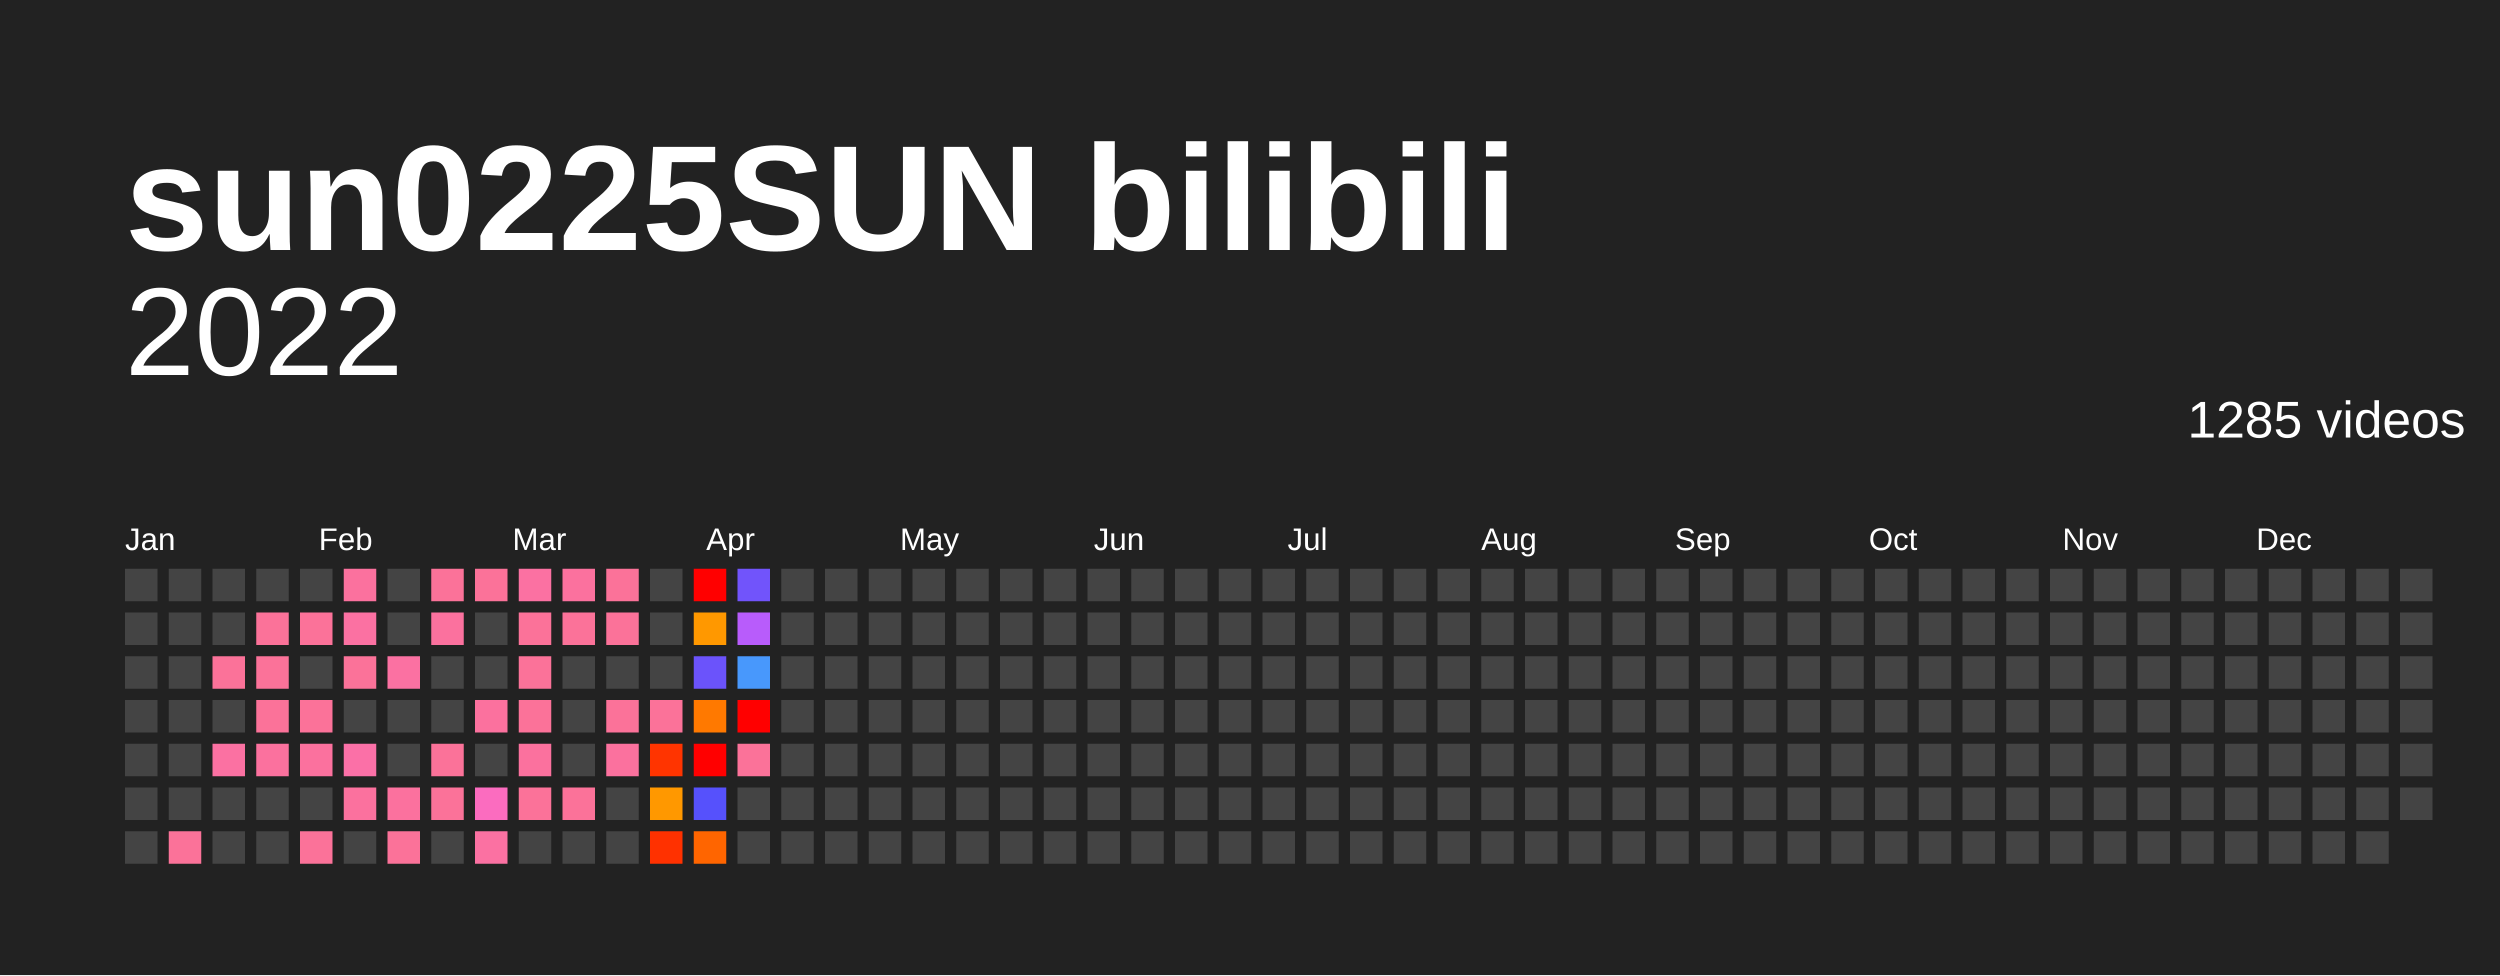
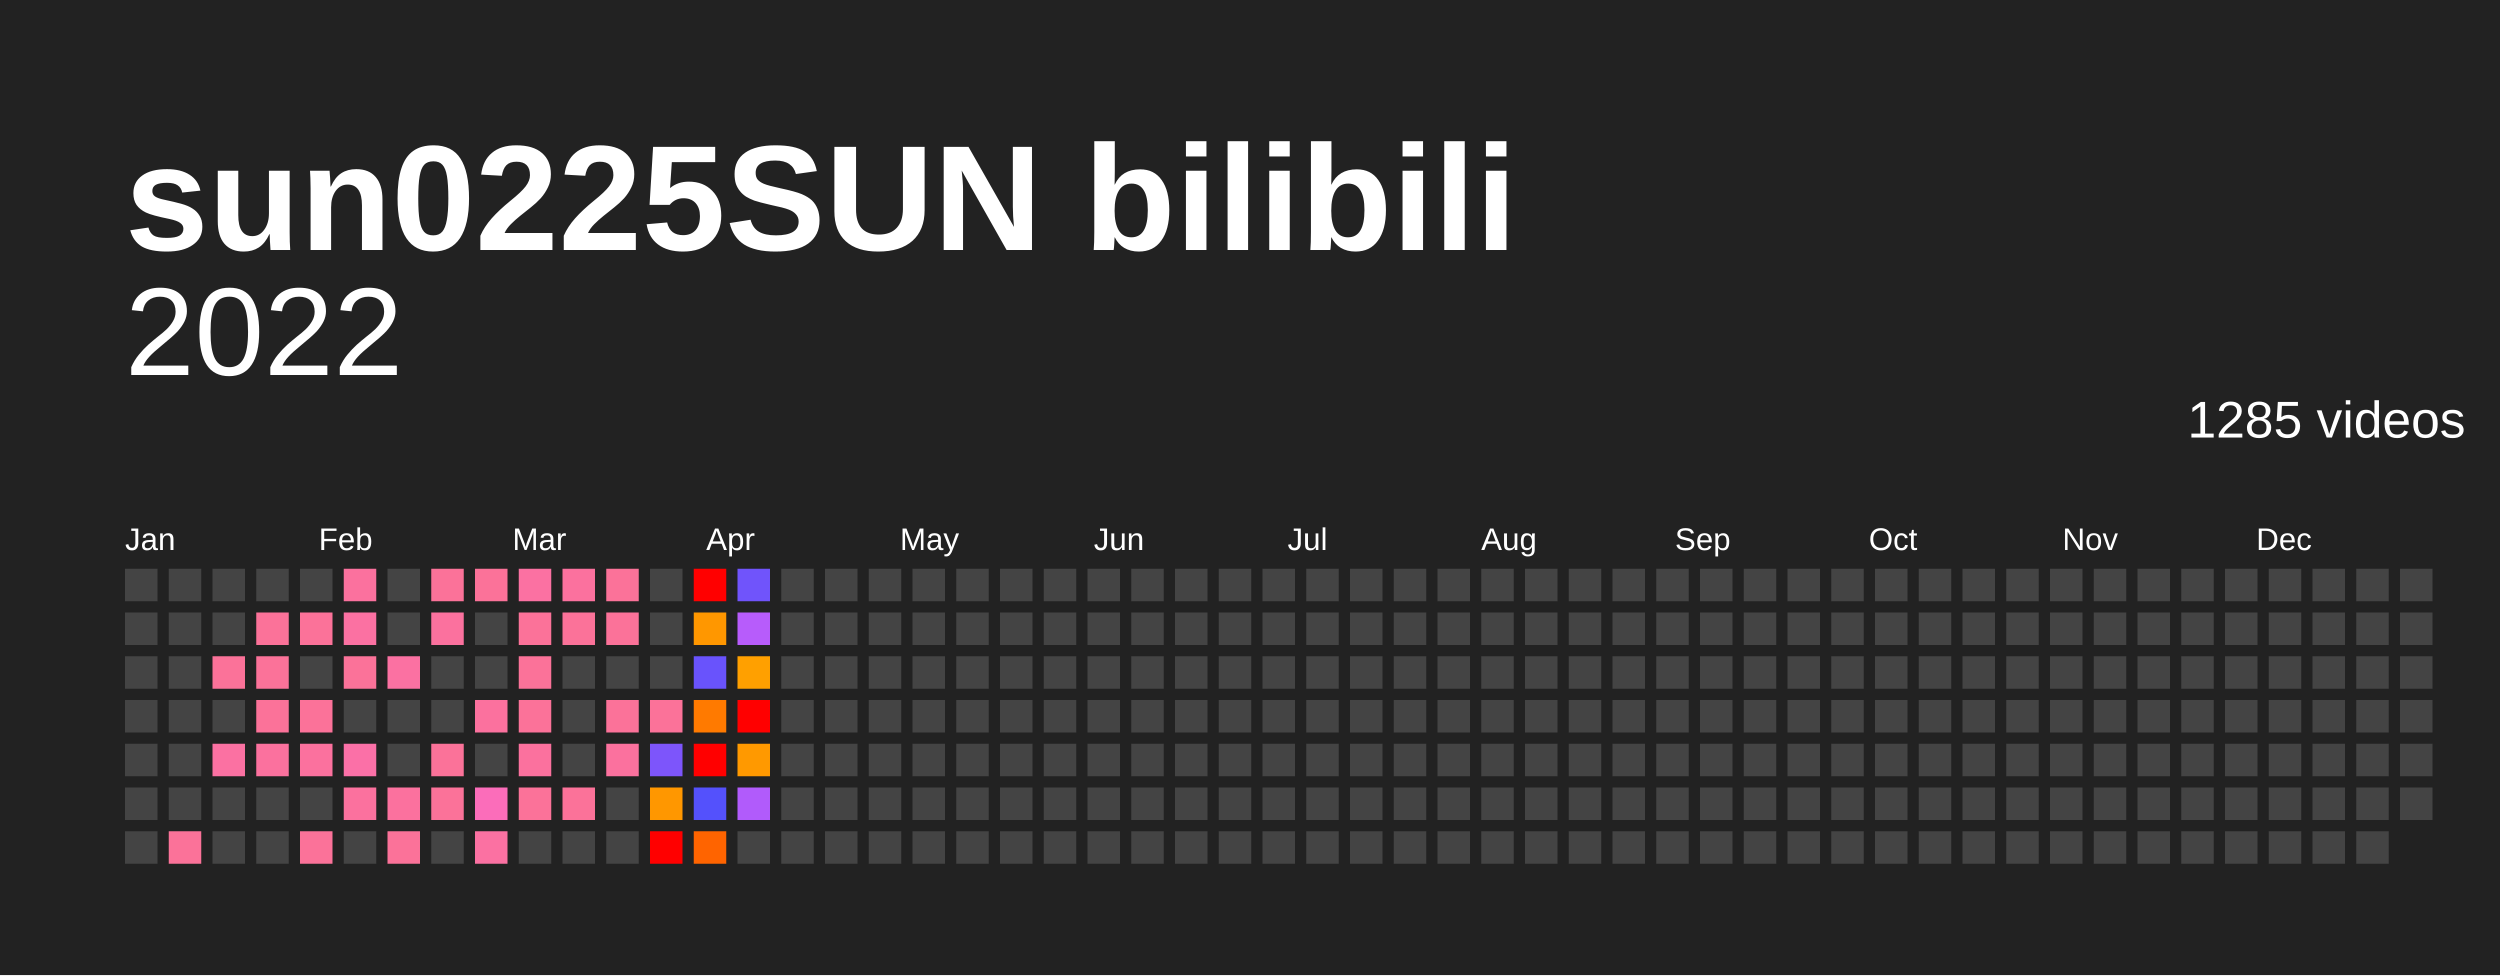
<svg xmlns="http://www.w3.org/2000/svg" baseProfile="full" height="78mm" version="1.1" viewBox="0,0,200,78" width="200mm">
  <defs />
  <rect fill="#222222" height="78" width="200" x="0" y="0" />
  <text fill="#FFFFFF" style="font-size:12px; font-family:Arial; font-weight:bold;" x="10" y="20">sun0225SUN bilibili</text>
  <text alignment-baseline="hanging" fill="#FFFFFF" style="font-size:10.0px; font-family:Arial;" x="10" y="30">2022</text>
  <text alignment-baseline="hanging" fill="#FFFFFF" style="font-size:4.125px; font-family:Arial;" x="175" y="35">1285 videos</text>
  <text fill="#FFFFFF" style="font-size:2.5px; font-family:Arial" x="10.0" y="44">Jan</text>
  <text fill="#FFFFFF" style="font-size:2.5px; font-family:Arial" x="25.5" y="44">Feb</text>
  <text fill="#FFFFFF" style="font-size:2.5px; font-family:Arial" x="41.0" y="44">Mar</text>
  <text fill="#FFFFFF" style="font-size:2.5px; font-family:Arial" x="56.5" y="44">Apr</text>
  <text fill="#FFFFFF" style="font-size:2.5px; font-family:Arial" x="72.0" y="44">May</text>
  <text fill="#FFFFFF" style="font-size:2.5px; font-family:Arial" x="87.5" y="44">Jun</text>
  <text fill="#FFFFFF" style="font-size:2.5px; font-family:Arial" x="103.0" y="44">Jul</text>
  <text fill="#FFFFFF" style="font-size:2.5px; font-family:Arial" x="118.5" y="44">Aug</text>
  <text fill="#FFFFFF" style="font-size:2.5px; font-family:Arial" x="134.0" y="44">Sep</text>
  <text fill="#FFFFFF" style="font-size:2.5px; font-family:Arial" x="149.5" y="44">Oct</text>
  <text fill="#FFFFFF" style="font-size:2.5px; font-family:Arial" x="165.0" y="44">Nov</text>
  <text fill="#FFFFFF" style="font-size:2.5px; font-family:Arial" x="180.5" y="44">Dec</text>
  <rect fill="#444444" height="2.6" width="2.6" x="10.0" y="45.5" />
  <rect fill="#444444" height="2.6" width="2.6" x="10.0" y="49.0" />
  <rect fill="#444444" height="2.6" width="2.6" x="10.0" y="52.5" />
  <rect fill="#444444" height="2.6" width="2.6" x="10.0" y="56.0" />
  <rect fill="#444444" height="2.6" width="2.6" x="10.0" y="59.5" />
  <rect fill="#444444" height="2.6" width="2.6" x="10.0" y="63.0" />
  <rect fill="#444444" height="2.6" width="2.6" x="10.0" y="66.5" />
  <rect fill="#444444" height="2.6" width="2.6" x="13.5" y="45.5" />
  <rect fill="#444444" height="2.6" width="2.6" x="13.5" y="49.0" />
  <rect fill="#444444" height="2.6" width="2.6" x="13.5" y="52.5" />
  <rect fill="#444444" height="2.6" width="2.6" x="13.5" y="56.0" />
  <rect fill="#444444" height="2.6" width="2.6" x="13.5" y="59.5" />
  <rect fill="#444444" height="2.6" width="2.6" x="13.5" y="63.0" />
  <rect fill="#fb7299" height="2.6" width="2.6" x="13.5" y="66.5" />
  <rect fill="#444444" height="2.6" width="2.6" x="17.0" y="45.5" />
  <rect fill="#444444" height="2.6" width="2.6" x="17.0" y="49.0" />
  <rect fill="#fb7299" height="2.6" width="2.6" x="17.0" y="52.5" />
  <rect fill="#444444" height="2.6" width="2.6" x="17.0" y="56.0" />
  <rect fill="#fb71a2" height="2.6" width="2.6" x="17.0" y="59.5" />
  <rect fill="#444444" height="2.6" width="2.6" x="17.0" y="63.0" />
  <rect fill="#444444" height="2.6" width="2.6" x="17.0" y="66.5" />
  <rect fill="#444444" height="2.6" width="2.6" x="20.5" y="45.5" />
  <rect fill="#fb7299" height="2.6" width="2.6" x="20.5" y="49.0" />
  <rect fill="#fb7299" height="2.6" width="2.6" x="20.5" y="52.5" />
  <rect fill="#fb7299" height="2.6" width="2.6" x="20.5" y="56.0" />
  <rect fill="#fb719e" height="2.6" width="2.6" x="20.5" y="59.5" />
  <rect fill="#444444" height="2.6" width="2.6" x="20.5" y="63.0" />
  <rect fill="#444444" height="2.6" width="2.6" x="20.5" y="66.5" />
  <rect fill="#444444" height="2.6" width="2.6" x="24.0" y="45.5" />
  <rect fill="#fb7299" height="2.6" width="2.6" x="24.0" y="49.0" />
  <rect fill="#444444" height="2.6" width="2.6" x="24.0" y="52.5" />
  <rect fill="#fb7299" height="2.6" width="2.6" x="24.0" y="56.0" />
  <rect fill="#fb719e" height="2.6" width="2.6" x="24.0" y="59.5" />
  <rect fill="#444444" height="2.6" width="2.6" x="24.0" y="63.0" />
  <rect fill="#fb7299" height="2.6" width="2.6" x="24.0" y="66.5" />
  <rect fill="#fb719e" height="2.6" width="2.6" x="27.5" y="45.5" />
  <rect fill="#fb71a2" height="2.6" width="2.6" x="27.5" y="49.0" />
  <rect fill="#fb7299" height="2.6" width="2.6" x="27.5" y="52.5" />
  <rect fill="#444444" height="2.6" width="2.6" x="27.5" y="56.0" />
  <rect fill="#fb70a7" height="2.6" width="2.6" x="27.5" y="59.5" />
  <rect fill="#fb719e" height="2.6" width="2.6" x="27.5" y="63.0" />
  <rect fill="#444444" height="2.6" width="2.6" x="27.5" y="66.5" />
  <rect fill="#444444" height="2.6" width="2.6" x="31.0" y="45.5" />
  <rect fill="#444444" height="2.6" width="2.6" x="31.0" y="49.0" />
  <rect fill="#fb71a2" height="2.6" width="2.6" x="31.0" y="52.5" />
  <rect fill="#444444" height="2.6" width="2.6" x="31.0" y="56.0" />
  <rect fill="#444444" height="2.6" width="2.6" x="31.0" y="59.5" />
  <rect fill="#fb719e" height="2.6" width="2.6" x="31.0" y="63.0" />
  <rect fill="#fb7299" height="2.6" width="2.6" x="31.0" y="66.5" />
  <rect fill="#fb7299" height="2.6" width="2.6" x="34.5" y="45.5" />
  <rect fill="#fb719e" height="2.6" width="2.6" x="34.5" y="49.0" />
  <rect fill="#444444" height="2.6" width="2.6" x="34.5" y="52.5" />
  <rect fill="#444444" height="2.6" width="2.6" x="34.5" y="56.0" />
  <rect fill="#fb7299" height="2.6" width="2.6" x="34.5" y="59.5" />
  <rect fill="#fb7299" height="2.6" width="2.6" x="34.5" y="63.0" />
  <rect fill="#444444" height="2.6" width="2.6" x="34.5" y="66.5" />
  <rect fill="#fb7299" height="2.6" width="2.6" x="38.0" y="45.5" />
  <rect fill="#444444" height="2.6" width="2.6" x="38.0" y="49.0" />
  <rect fill="#444444" height="2.6" width="2.6" x="38.0" y="52.5" />
  <rect fill="#fb719e" height="2.6" width="2.6" x="38.0" y="56.0" />
  <rect fill="#444444" height="2.6" width="2.6" x="38.0" y="59.5" />
-   <rect fill="#fb6cbf" height="2.6" width="2.6" x="38.0" y="63.0" />
+   <rect fill="#fb6dba" height="2.6" width="2.6" x="38.0" y="63.0" />
  <rect fill="#fb71a2" height="2.6" width="2.6" x="38.0" y="66.5" />
  <rect fill="#fb71a2" height="2.6" width="2.6" x="41.5" y="45.5" />
  <rect fill="#fb7299" height="2.6" width="2.6" x="41.5" y="49.0" />
  <rect fill="#fb7299" height="2.6" width="2.6" x="41.5" y="52.5" />
  <rect fill="#fb7299" height="2.6" width="2.6" x="41.5" y="56.0" />
  <rect fill="#fb719e" height="2.6" width="2.6" x="41.5" y="59.5" />
  <rect fill="#fb7299" height="2.6" width="2.6" x="41.5" y="63.0" />
  <rect fill="#444444" height="2.6" width="2.6" x="41.5" y="66.5" />
  <rect fill="#fb719e" height="2.6" width="2.6" x="45.0" y="45.5" />
  <rect fill="#fb7299" height="2.6" width="2.6" x="45.0" y="49.0" />
  <rect fill="#444444" height="2.6" width="2.6" x="45.0" y="52.5" />
  <rect fill="#444444" height="2.6" width="2.6" x="45.0" y="56.0" />
  <rect fill="#444444" height="2.6" width="2.6" x="45.0" y="59.5" />
  <rect fill="#fb7299" height="2.6" width="2.6" x="45.0" y="63.0" />
  <rect fill="#444444" height="2.6" width="2.6" x="45.0" y="66.5" />
  <rect fill="#fb7299" height="2.6" width="2.6" x="48.5" y="45.5" />
  <rect fill="#fb7299" height="2.6" width="2.6" x="48.5" y="49.0" />
  <rect fill="#444444" height="2.6" width="2.6" x="48.5" y="52.5" />
  <rect fill="#fb7299" height="2.6" width="2.6" x="48.5" y="56.0" />
  <rect fill="#fb719e" height="2.6" width="2.6" x="48.5" y="59.5" />
  <rect fill="#444444" height="2.6" width="2.6" x="48.5" y="63.0" />
  <rect fill="#444444" height="2.6" width="2.6" x="48.5" y="66.5" />
  <rect fill="#444444" height="2.6" width="2.6" x="52.0" y="45.5" />
  <rect fill="#444444" height="2.6" width="2.6" x="52.0" y="49.0" />
  <rect fill="#444444" height="2.6" width="2.6" x="52.0" y="52.5" />
  <rect fill="#fb7299" height="2.6" width="2.6" x="52.0" y="56.0" />
-   <rect fill="#ff3400" height="2.6" width="2.6" x="52.0" y="59.5" />
-   <rect fill="#ff9800" height="2.6" width="2.6" x="52.0" y="63.0" />
-   <rect fill="#ff3100" height="2.6" width="2.6" x="52.0" y="66.5" />
+   <rect fill="#7d55fb" height="2.6" width="2.6" x="52.0" y="59.5" />
+   <rect fill="#ff9700" height="2.6" width="2.6" x="52.0" y="63.0" />
+   <rect fill="red" height="2.6" width="2.6" x="52.0" y="66.5" />
  <rect fill="red" height="2.6" width="2.6" x="55.5" y="45.5" />
-   <rect fill="#ff9800" height="2.6" width="2.6" x="55.5" y="49.0" />
-   <rect fill="#6b53fb" height="2.6" width="2.6" x="55.5" y="52.5" />
-   <rect fill="#ff7900" height="2.6" width="2.6" x="55.5" y="56.0" />
+   <rect fill="#ff9700" height="2.6" width="2.6" x="55.5" y="49.0" />
+   <rect fill="#6953fc" height="2.6" width="2.6" x="55.5" y="52.5" />
+   <rect fill="#ff7a00" height="2.6" width="2.6" x="55.5" y="56.0" />
  <rect fill="red" height="2.6" width="2.6" x="55.5" y="59.5" />
-   <rect fill="#5651fc" height="2.6" width="2.6" x="55.5" y="63.0" />
-   <rect fill="#ff6500" height="2.6" width="2.6" x="55.5" y="66.5" />
-   <rect fill="#7154fb" height="2.6" width="2.6" x="59.0" y="45.5" />
-   <rect fill="#b85cfb" height="2.6" width="2.6" x="59.0" y="49.0" />
-   <rect fill="#4898fc" height="2.6" width="2.6" x="59.0" y="52.5" />
+   <rect fill="#5451fc" height="2.6" width="2.6" x="55.5" y="63.0" />
+   <rect fill="#ff6400" height="2.6" width="2.6" x="55.5" y="66.5" />
+   <rect fill="#7054fb" height="2.6" width="2.6" x="59.0" y="45.5" />
+   <rect fill="#b75cfb" height="2.6" width="2.6" x="59.0" y="49.0" />
+   <rect fill="#ffa000" height="2.6" width="2.6" x="59.0" y="52.5" />
  <rect fill="red" height="2.6" width="2.6" x="59.0" y="56.0" />
-   <rect fill="#fb7299" height="2.6" width="2.6" x="59.0" y="59.5" />
-   <rect fill="#444444" height="2.6" width="2.6" x="59.0" y="63.0" />
+   <rect fill="#ff9900" height="2.6" width="2.6" x="59.0" y="59.5" />
+   <rect fill="#b15bfb" height="2.6" width="2.6" x="59.0" y="63.0" />
  <rect fill="#444444" height="2.6" width="2.6" x="59.0" y="66.5" />
  <rect fill="#444444" height="2.6" width="2.6" x="62.5" y="45.5" />
  <rect fill="#444444" height="2.6" width="2.6" x="62.5" y="49.0" />
  <rect fill="#444444" height="2.6" width="2.6" x="62.5" y="52.5" />
  <rect fill="#444444" height="2.6" width="2.6" x="62.5" y="56.0" />
  <rect fill="#444444" height="2.6" width="2.6" x="62.5" y="59.5" />
  <rect fill="#444444" height="2.6" width="2.6" x="62.5" y="63.0" />
  <rect fill="#444444" height="2.6" width="2.6" x="62.5" y="66.5" />
  <rect fill="#444444" height="2.6" width="2.6" x="66.0" y="45.5" />
  <rect fill="#444444" height="2.6" width="2.6" x="66.0" y="49.0" />
  <rect fill="#444444" height="2.6" width="2.6" x="66.0" y="52.5" />
  <rect fill="#444444" height="2.6" width="2.6" x="66.0" y="56.0" />
  <rect fill="#444444" height="2.6" width="2.6" x="66.0" y="59.5" />
  <rect fill="#444444" height="2.6" width="2.6" x="66.0" y="63.0" />
  <rect fill="#444444" height="2.6" width="2.6" x="66.0" y="66.5" />
  <rect fill="#444444" height="2.6" width="2.6" x="69.5" y="45.5" />
  <rect fill="#444444" height="2.6" width="2.6" x="69.5" y="49.0" />
  <rect fill="#444444" height="2.6" width="2.6" x="69.5" y="52.5" />
  <rect fill="#444444" height="2.6" width="2.6" x="69.5" y="56.0" />
  <rect fill="#444444" height="2.6" width="2.6" x="69.5" y="59.5" />
  <rect fill="#444444" height="2.6" width="2.6" x="69.5" y="63.0" />
  <rect fill="#444444" height="2.6" width="2.6" x="69.5" y="66.5" />
  <rect fill="#444444" height="2.6" width="2.6" x="73.0" y="45.5" />
  <rect fill="#444444" height="2.6" width="2.6" x="73.0" y="49.0" />
  <rect fill="#444444" height="2.6" width="2.6" x="73.0" y="52.5" />
  <rect fill="#444444" height="2.6" width="2.6" x="73.0" y="56.0" />
  <rect fill="#444444" height="2.6" width="2.6" x="73.0" y="59.5" />
  <rect fill="#444444" height="2.6" width="2.6" x="73.0" y="63.0" />
  <rect fill="#444444" height="2.6" width="2.6" x="73.0" y="66.5" />
  <rect fill="#444444" height="2.6" width="2.6" x="76.5" y="45.5" />
  <rect fill="#444444" height="2.6" width="2.6" x="76.5" y="49.0" />
  <rect fill="#444444" height="2.6" width="2.6" x="76.5" y="52.5" />
  <rect fill="#444444" height="2.6" width="2.6" x="76.5" y="56.0" />
  <rect fill="#444444" height="2.6" width="2.6" x="76.5" y="59.5" />
  <rect fill="#444444" height="2.6" width="2.6" x="76.5" y="63.0" />
  <rect fill="#444444" height="2.6" width="2.6" x="76.5" y="66.5" />
  <rect fill="#444444" height="2.6" width="2.6" x="80.0" y="45.5" />
  <rect fill="#444444" height="2.6" width="2.6" x="80.0" y="49.0" />
  <rect fill="#444444" height="2.6" width="2.6" x="80.0" y="52.5" />
  <rect fill="#444444" height="2.6" width="2.6" x="80.0" y="56.0" />
  <rect fill="#444444" height="2.6" width="2.6" x="80.0" y="59.5" />
  <rect fill="#444444" height="2.6" width="2.6" x="80.0" y="63.0" />
  <rect fill="#444444" height="2.6" width="2.6" x="80.0" y="66.5" />
  <rect fill="#444444" height="2.6" width="2.6" x="83.5" y="45.5" />
  <rect fill="#444444" height="2.6" width="2.6" x="83.5" y="49.0" />
  <rect fill="#444444" height="2.6" width="2.6" x="83.5" y="52.5" />
  <rect fill="#444444" height="2.6" width="2.6" x="83.5" y="56.0" />
  <rect fill="#444444" height="2.6" width="2.6" x="83.5" y="59.5" />
  <rect fill="#444444" height="2.6" width="2.6" x="83.5" y="63.0" />
  <rect fill="#444444" height="2.6" width="2.6" x="83.5" y="66.5" />
  <rect fill="#444444" height="2.6" width="2.6" x="87.0" y="45.5" />
  <rect fill="#444444" height="2.6" width="2.6" x="87.0" y="49.0" />
  <rect fill="#444444" height="2.6" width="2.6" x="87.0" y="52.5" />
  <rect fill="#444444" height="2.6" width="2.6" x="87.0" y="56.0" />
  <rect fill="#444444" height="2.6" width="2.6" x="87.0" y="59.5" />
  <rect fill="#444444" height="2.6" width="2.6" x="87.0" y="63.0" />
  <rect fill="#444444" height="2.6" width="2.6" x="87.0" y="66.5" />
  <rect fill="#444444" height="2.6" width="2.6" x="90.5" y="45.5" />
  <rect fill="#444444" height="2.6" width="2.6" x="90.5" y="49.0" />
  <rect fill="#444444" height="2.6" width="2.6" x="90.5" y="52.5" />
  <rect fill="#444444" height="2.6" width="2.6" x="90.5" y="56.0" />
  <rect fill="#444444" height="2.6" width="2.6" x="90.5" y="59.5" />
  <rect fill="#444444" height="2.6" width="2.6" x="90.5" y="63.0" />
  <rect fill="#444444" height="2.6" width="2.6" x="90.5" y="66.5" />
  <rect fill="#444444" height="2.6" width="2.6" x="94.0" y="45.5" />
  <rect fill="#444444" height="2.6" width="2.6" x="94.0" y="49.0" />
  <rect fill="#444444" height="2.6" width="2.6" x="94.0" y="52.5" />
  <rect fill="#444444" height="2.6" width="2.6" x="94.0" y="56.0" />
  <rect fill="#444444" height="2.6" width="2.6" x="94.0" y="59.5" />
  <rect fill="#444444" height="2.6" width="2.6" x="94.0" y="63.0" />
  <rect fill="#444444" height="2.6" width="2.6" x="94.0" y="66.5" />
  <rect fill="#444444" height="2.6" width="2.6" x="97.5" y="45.5" />
  <rect fill="#444444" height="2.6" width="2.6" x="97.5" y="49.0" />
  <rect fill="#444444" height="2.6" width="2.6" x="97.5" y="52.5" />
  <rect fill="#444444" height="2.6" width="2.6" x="97.5" y="56.0" />
  <rect fill="#444444" height="2.6" width="2.6" x="97.5" y="59.5" />
  <rect fill="#444444" height="2.6" width="2.6" x="97.5" y="63.0" />
  <rect fill="#444444" height="2.6" width="2.6" x="97.5" y="66.5" />
  <rect fill="#444444" height="2.6" width="2.6" x="101.0" y="45.5" />
  <rect fill="#444444" height="2.6" width="2.6" x="101.0" y="49.0" />
  <rect fill="#444444" height="2.6" width="2.6" x="101.0" y="52.5" />
  <rect fill="#444444" height="2.6" width="2.6" x="101.0" y="56.0" />
  <rect fill="#444444" height="2.6" width="2.6" x="101.0" y="59.5" />
  <rect fill="#444444" height="2.6" width="2.6" x="101.0" y="63.0" />
  <rect fill="#444444" height="2.6" width="2.6" x="101.0" y="66.5" />
  <rect fill="#444444" height="2.6" width="2.6" x="104.5" y="45.5" />
  <rect fill="#444444" height="2.6" width="2.6" x="104.5" y="49.0" />
  <rect fill="#444444" height="2.6" width="2.6" x="104.5" y="52.5" />
  <rect fill="#444444" height="2.6" width="2.6" x="104.5" y="56.0" />
  <rect fill="#444444" height="2.6" width="2.6" x="104.5" y="59.5" />
  <rect fill="#444444" height="2.6" width="2.6" x="104.5" y="63.0" />
  <rect fill="#444444" height="2.6" width="2.6" x="104.5" y="66.5" />
  <rect fill="#444444" height="2.6" width="2.6" x="108.0" y="45.5" />
  <rect fill="#444444" height="2.6" width="2.6" x="108.0" y="49.0" />
  <rect fill="#444444" height="2.6" width="2.6" x="108.0" y="52.5" />
  <rect fill="#444444" height="2.6" width="2.6" x="108.0" y="56.0" />
  <rect fill="#444444" height="2.6" width="2.6" x="108.0" y="59.5" />
  <rect fill="#444444" height="2.6" width="2.6" x="108.0" y="63.0" />
  <rect fill="#444444" height="2.6" width="2.6" x="108.0" y="66.5" />
  <rect fill="#444444" height="2.6" width="2.6" x="111.5" y="45.5" />
  <rect fill="#444444" height="2.6" width="2.6" x="111.5" y="49.0" />
  <rect fill="#444444" height="2.6" width="2.6" x="111.5" y="52.5" />
  <rect fill="#444444" height="2.6" width="2.6" x="111.5" y="56.0" />
  <rect fill="#444444" height="2.6" width="2.6" x="111.5" y="59.5" />
  <rect fill="#444444" height="2.6" width="2.6" x="111.5" y="63.0" />
  <rect fill="#444444" height="2.6" width="2.6" x="111.5" y="66.5" />
  <rect fill="#444444" height="2.6" width="2.6" x="115.0" y="45.5" />
  <rect fill="#444444" height="2.6" width="2.6" x="115.0" y="49.0" />
  <rect fill="#444444" height="2.6" width="2.6" x="115.0" y="52.5" />
  <rect fill="#444444" height="2.6" width="2.6" x="115.0" y="56.0" />
  <rect fill="#444444" height="2.6" width="2.6" x="115.0" y="59.5" />
  <rect fill="#444444" height="2.6" width="2.6" x="115.0" y="63.0" />
  <rect fill="#444444" height="2.6" width="2.6" x="115.0" y="66.5" />
  <rect fill="#444444" height="2.6" width="2.6" x="118.5" y="45.5" />
  <rect fill="#444444" height="2.6" width="2.6" x="118.5" y="49.0" />
  <rect fill="#444444" height="2.6" width="2.6" x="118.5" y="52.5" />
  <rect fill="#444444" height="2.6" width="2.6" x="118.5" y="56.0" />
  <rect fill="#444444" height="2.6" width="2.6" x="118.5" y="59.5" />
  <rect fill="#444444" height="2.6" width="2.6" x="118.5" y="63.0" />
  <rect fill="#444444" height="2.6" width="2.6" x="118.5" y="66.5" />
  <rect fill="#444444" height="2.6" width="2.6" x="122.0" y="45.5" />
  <rect fill="#444444" height="2.6" width="2.6" x="122.0" y="49.0" />
  <rect fill="#444444" height="2.6" width="2.6" x="122.0" y="52.5" />
  <rect fill="#444444" height="2.6" width="2.6" x="122.0" y="56.0" />
  <rect fill="#444444" height="2.6" width="2.6" x="122.0" y="59.5" />
  <rect fill="#444444" height="2.6" width="2.6" x="122.0" y="63.0" />
  <rect fill="#444444" height="2.6" width="2.6" x="122.0" y="66.5" />
  <rect fill="#444444" height="2.6" width="2.6" x="125.5" y="45.5" />
  <rect fill="#444444" height="2.6" width="2.6" x="125.5" y="49.0" />
  <rect fill="#444444" height="2.6" width="2.6" x="125.5" y="52.5" />
  <rect fill="#444444" height="2.6" width="2.6" x="125.5" y="56.0" />
  <rect fill="#444444" height="2.6" width="2.6" x="125.5" y="59.5" />
  <rect fill="#444444" height="2.6" width="2.6" x="125.5" y="63.0" />
  <rect fill="#444444" height="2.6" width="2.6" x="125.5" y="66.5" />
  <rect fill="#444444" height="2.6" width="2.6" x="129.0" y="45.5" />
  <rect fill="#444444" height="2.6" width="2.6" x="129.0" y="49.0" />
  <rect fill="#444444" height="2.6" width="2.6" x="129.0" y="52.5" />
  <rect fill="#444444" height="2.6" width="2.6" x="129.0" y="56.0" />
  <rect fill="#444444" height="2.6" width="2.6" x="129.0" y="59.5" />
  <rect fill="#444444" height="2.6" width="2.6" x="129.0" y="63.0" />
  <rect fill="#444444" height="2.6" width="2.6" x="129.0" y="66.5" />
  <rect fill="#444444" height="2.6" width="2.6" x="132.5" y="45.5" />
  <rect fill="#444444" height="2.6" width="2.6" x="132.5" y="49.0" />
  <rect fill="#444444" height="2.6" width="2.6" x="132.5" y="52.5" />
  <rect fill="#444444" height="2.6" width="2.6" x="132.5" y="56.0" />
  <rect fill="#444444" height="2.6" width="2.6" x="132.5" y="59.5" />
  <rect fill="#444444" height="2.6" width="2.6" x="132.5" y="63.0" />
  <rect fill="#444444" height="2.6" width="2.6" x="132.5" y="66.5" />
  <rect fill="#444444" height="2.6" width="2.6" x="136.0" y="45.5" />
  <rect fill="#444444" height="2.6" width="2.6" x="136.0" y="49.0" />
  <rect fill="#444444" height="2.6" width="2.6" x="136.0" y="52.5" />
  <rect fill="#444444" height="2.6" width="2.6" x="136.0" y="56.0" />
  <rect fill="#444444" height="2.6" width="2.6" x="136.0" y="59.5" />
  <rect fill="#444444" height="2.6" width="2.6" x="136.0" y="63.0" />
  <rect fill="#444444" height="2.6" width="2.6" x="136.0" y="66.5" />
  <rect fill="#444444" height="2.6" width="2.6" x="139.5" y="45.5" />
  <rect fill="#444444" height="2.6" width="2.6" x="139.5" y="49.0" />
  <rect fill="#444444" height="2.6" width="2.6" x="139.5" y="52.5" />
  <rect fill="#444444" height="2.6" width="2.6" x="139.5" y="56.0" />
  <rect fill="#444444" height="2.6" width="2.6" x="139.5" y="59.5" />
  <rect fill="#444444" height="2.6" width="2.6" x="139.5" y="63.0" />
  <rect fill="#444444" height="2.6" width="2.6" x="139.5" y="66.5" />
  <rect fill="#444444" height="2.6" width="2.6" x="143.0" y="45.5" />
  <rect fill="#444444" height="2.6" width="2.6" x="143.0" y="49.0" />
  <rect fill="#444444" height="2.6" width="2.6" x="143.0" y="52.5" />
  <rect fill="#444444" height="2.6" width="2.6" x="143.0" y="56.0" />
  <rect fill="#444444" height="2.6" width="2.6" x="143.0" y="59.5" />
  <rect fill="#444444" height="2.6" width="2.6" x="143.0" y="63.0" />
  <rect fill="#444444" height="2.6" width="2.6" x="143.0" y="66.5" />
  <rect fill="#444444" height="2.6" width="2.6" x="146.5" y="45.5" />
  <rect fill="#444444" height="2.6" width="2.6" x="146.5" y="49.0" />
  <rect fill="#444444" height="2.6" width="2.6" x="146.5" y="52.5" />
  <rect fill="#444444" height="2.6" width="2.6" x="146.5" y="56.0" />
  <rect fill="#444444" height="2.6" width="2.6" x="146.5" y="59.5" />
  <rect fill="#444444" height="2.6" width="2.6" x="146.5" y="63.0" />
  <rect fill="#444444" height="2.6" width="2.6" x="146.5" y="66.5" />
  <rect fill="#444444" height="2.6" width="2.6" x="150.0" y="45.5" />
  <rect fill="#444444" height="2.6" width="2.6" x="150.0" y="49.0" />
  <rect fill="#444444" height="2.6" width="2.6" x="150.0" y="52.5" />
  <rect fill="#444444" height="2.6" width="2.6" x="150.0" y="56.0" />
  <rect fill="#444444" height="2.6" width="2.6" x="150.0" y="59.5" />
  <rect fill="#444444" height="2.6" width="2.6" x="150.0" y="63.0" />
  <rect fill="#444444" height="2.6" width="2.6" x="150.0" y="66.5" />
  <rect fill="#444444" height="2.6" width="2.6" x="153.5" y="45.5" />
  <rect fill="#444444" height="2.6" width="2.6" x="153.5" y="49.0" />
  <rect fill="#444444" height="2.6" width="2.6" x="153.5" y="52.5" />
  <rect fill="#444444" height="2.6" width="2.6" x="153.5" y="56.0" />
  <rect fill="#444444" height="2.6" width="2.6" x="153.5" y="59.5" />
  <rect fill="#444444" height="2.6" width="2.6" x="153.5" y="63.0" />
  <rect fill="#444444" height="2.6" width="2.6" x="153.5" y="66.5" />
  <rect fill="#444444" height="2.6" width="2.6" x="157.0" y="45.5" />
  <rect fill="#444444" height="2.6" width="2.6" x="157.0" y="49.0" />
  <rect fill="#444444" height="2.6" width="2.6" x="157.0" y="52.5" />
  <rect fill="#444444" height="2.6" width="2.6" x="157.0" y="56.0" />
  <rect fill="#444444" height="2.6" width="2.6" x="157.0" y="59.5" />
  <rect fill="#444444" height="2.6" width="2.6" x="157.0" y="63.0" />
  <rect fill="#444444" height="2.6" width="2.6" x="157.0" y="66.5" />
  <rect fill="#444444" height="2.6" width="2.6" x="160.5" y="45.5" />
  <rect fill="#444444" height="2.6" width="2.6" x="160.5" y="49.0" />
  <rect fill="#444444" height="2.6" width="2.6" x="160.5" y="52.5" />
  <rect fill="#444444" height="2.6" width="2.6" x="160.5" y="56.0" />
  <rect fill="#444444" height="2.6" width="2.6" x="160.5" y="59.5" />
  <rect fill="#444444" height="2.6" width="2.6" x="160.5" y="63.0" />
  <rect fill="#444444" height="2.6" width="2.6" x="160.5" y="66.5" />
  <rect fill="#444444" height="2.6" width="2.6" x="164.0" y="45.5" />
  <rect fill="#444444" height="2.6" width="2.6" x="164.0" y="49.0" />
  <rect fill="#444444" height="2.6" width="2.6" x="164.0" y="52.5" />
  <rect fill="#444444" height="2.6" width="2.6" x="164.0" y="56.0" />
  <rect fill="#444444" height="2.6" width="2.6" x="164.0" y="59.5" />
  <rect fill="#444444" height="2.6" width="2.6" x="164.0" y="63.0" />
  <rect fill="#444444" height="2.6" width="2.6" x="164.0" y="66.5" />
  <rect fill="#444444" height="2.6" width="2.6" x="167.5" y="45.5" />
  <rect fill="#444444" height="2.6" width="2.6" x="167.5" y="49.0" />
  <rect fill="#444444" height="2.6" width="2.6" x="167.5" y="52.5" />
  <rect fill="#444444" height="2.6" width="2.6" x="167.5" y="56.0" />
  <rect fill="#444444" height="2.6" width="2.6" x="167.5" y="59.5" />
  <rect fill="#444444" height="2.6" width="2.6" x="167.5" y="63.0" />
  <rect fill="#444444" height="2.6" width="2.6" x="167.5" y="66.5" />
  <rect fill="#444444" height="2.6" width="2.6" x="171.0" y="45.5" />
  <rect fill="#444444" height="2.6" width="2.6" x="171.0" y="49.0" />
  <rect fill="#444444" height="2.6" width="2.6" x="171.0" y="52.5" />
  <rect fill="#444444" height="2.6" width="2.6" x="171.0" y="56.0" />
  <rect fill="#444444" height="2.6" width="2.6" x="171.0" y="59.5" />
  <rect fill="#444444" height="2.6" width="2.6" x="171.0" y="63.0" />
  <rect fill="#444444" height="2.6" width="2.6" x="171.0" y="66.5" />
  <rect fill="#444444" height="2.6" width="2.6" x="174.5" y="45.5" />
  <rect fill="#444444" height="2.6" width="2.6" x="174.5" y="49.0" />
  <rect fill="#444444" height="2.6" width="2.6" x="174.5" y="52.5" />
  <rect fill="#444444" height="2.6" width="2.6" x="174.5" y="56.0" />
  <rect fill="#444444" height="2.6" width="2.6" x="174.5" y="59.5" />
  <rect fill="#444444" height="2.6" width="2.6" x="174.5" y="63.0" />
  <rect fill="#444444" height="2.6" width="2.6" x="174.5" y="66.5" />
  <rect fill="#444444" height="2.6" width="2.6" x="178.0" y="45.5" />
  <rect fill="#444444" height="2.6" width="2.6" x="178.0" y="49.0" />
  <rect fill="#444444" height="2.6" width="2.6" x="178.0" y="52.5" />
  <rect fill="#444444" height="2.6" width="2.6" x="178.0" y="56.0" />
  <rect fill="#444444" height="2.6" width="2.6" x="178.0" y="59.5" />
  <rect fill="#444444" height="2.6" width="2.6" x="178.0" y="63.0" />
  <rect fill="#444444" height="2.6" width="2.6" x="178.0" y="66.5" />
  <rect fill="#444444" height="2.6" width="2.6" x="181.5" y="45.5" />
  <rect fill="#444444" height="2.6" width="2.6" x="181.5" y="49.0" />
  <rect fill="#444444" height="2.6" width="2.6" x="181.5" y="52.5" />
  <rect fill="#444444" height="2.6" width="2.6" x="181.5" y="56.0" />
  <rect fill="#444444" height="2.6" width="2.6" x="181.5" y="59.5" />
  <rect fill="#444444" height="2.6" width="2.6" x="181.5" y="63.0" />
  <rect fill="#444444" height="2.6" width="2.6" x="181.5" y="66.5" />
  <rect fill="#444444" height="2.6" width="2.6" x="185.0" y="45.5" />
  <rect fill="#444444" height="2.6" width="2.6" x="185.0" y="49.0" />
  <rect fill="#444444" height="2.6" width="2.6" x="185.0" y="52.5" />
  <rect fill="#444444" height="2.6" width="2.6" x="185.0" y="56.0" />
  <rect fill="#444444" height="2.6" width="2.6" x="185.0" y="59.5" />
  <rect fill="#444444" height="2.6" width="2.6" x="185.0" y="63.0" />
  <rect fill="#444444" height="2.6" width="2.6" x="185.0" y="66.5" />
  <rect fill="#444444" height="2.6" width="2.6" x="188.5" y="45.5" />
  <rect fill="#444444" height="2.6" width="2.6" x="188.5" y="49.0" />
  <rect fill="#444444" height="2.6" width="2.6" x="188.5" y="52.5" />
  <rect fill="#444444" height="2.6" width="2.6" x="188.5" y="56.0" />
  <rect fill="#444444" height="2.6" width="2.6" x="188.5" y="59.5" />
  <rect fill="#444444" height="2.6" width="2.6" x="188.5" y="63.0" />
  <rect fill="#444444" height="2.6" width="2.6" x="188.5" y="66.5" />
  <rect fill="#444444" height="2.6" width="2.6" x="192.0" y="45.5" />
  <rect fill="#444444" height="2.6" width="2.6" x="192.0" y="49.0" />
  <rect fill="#444444" height="2.6" width="2.6" x="192.0" y="52.5" />
  <rect fill="#444444" height="2.6" width="2.6" x="192.0" y="56.0" />
  <rect fill="#444444" height="2.6" width="2.6" x="192.0" y="59.5" />
  <rect fill="#444444" height="2.6" width="2.6" x="192.0" y="63.0" />
</svg>
